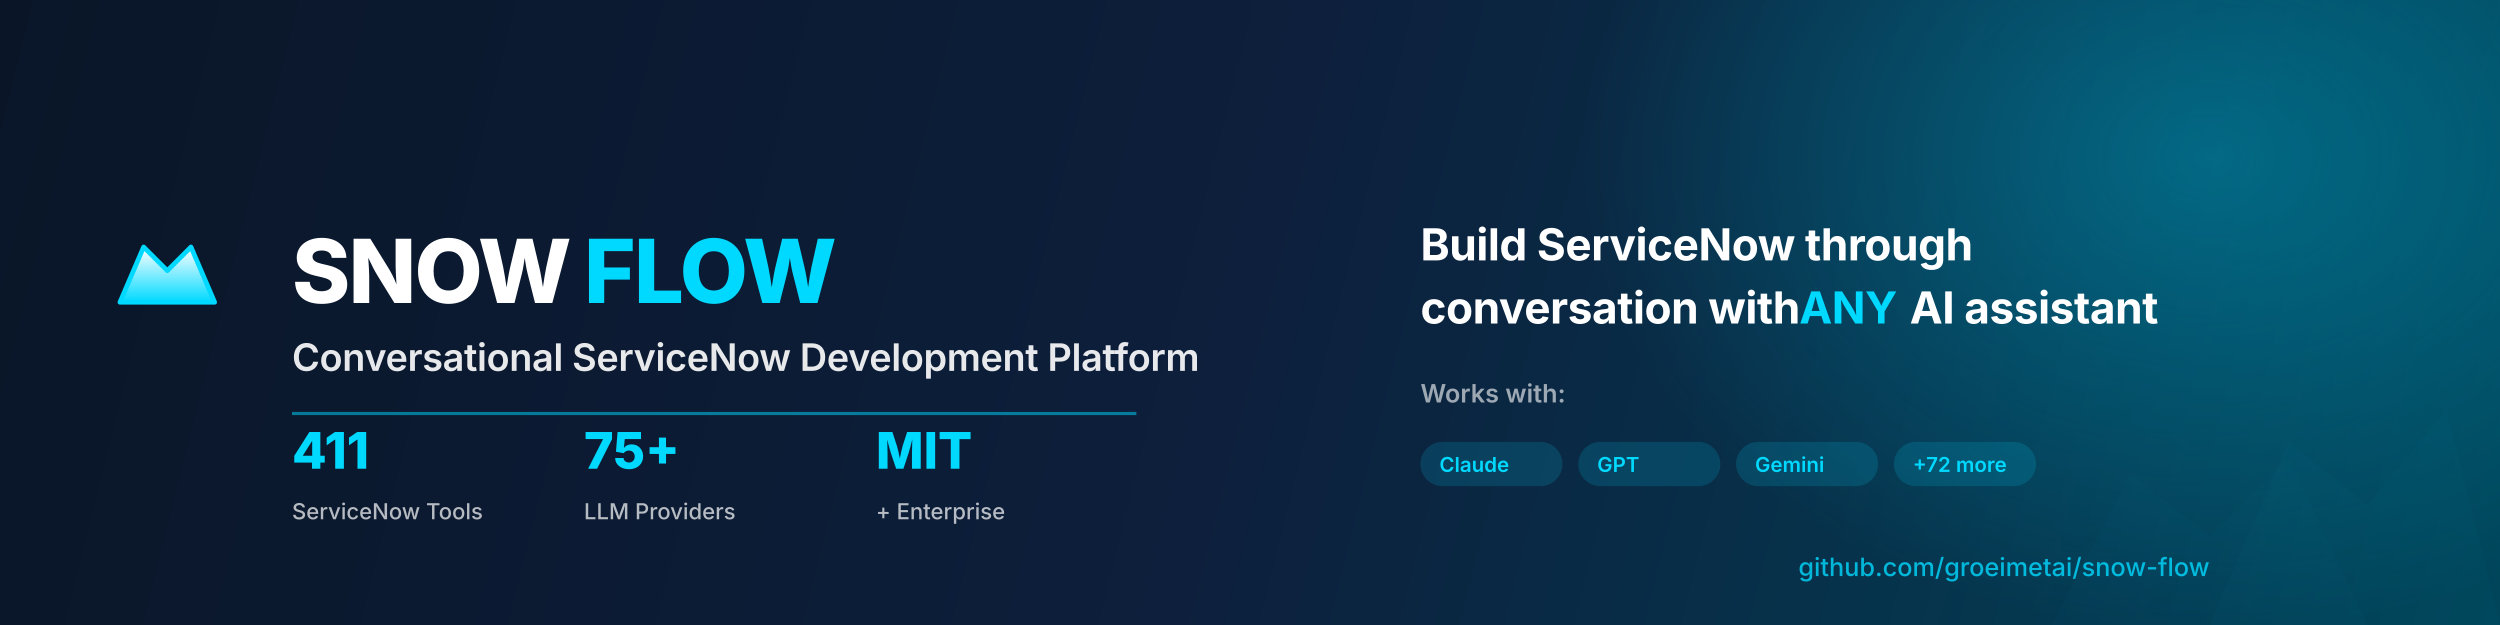
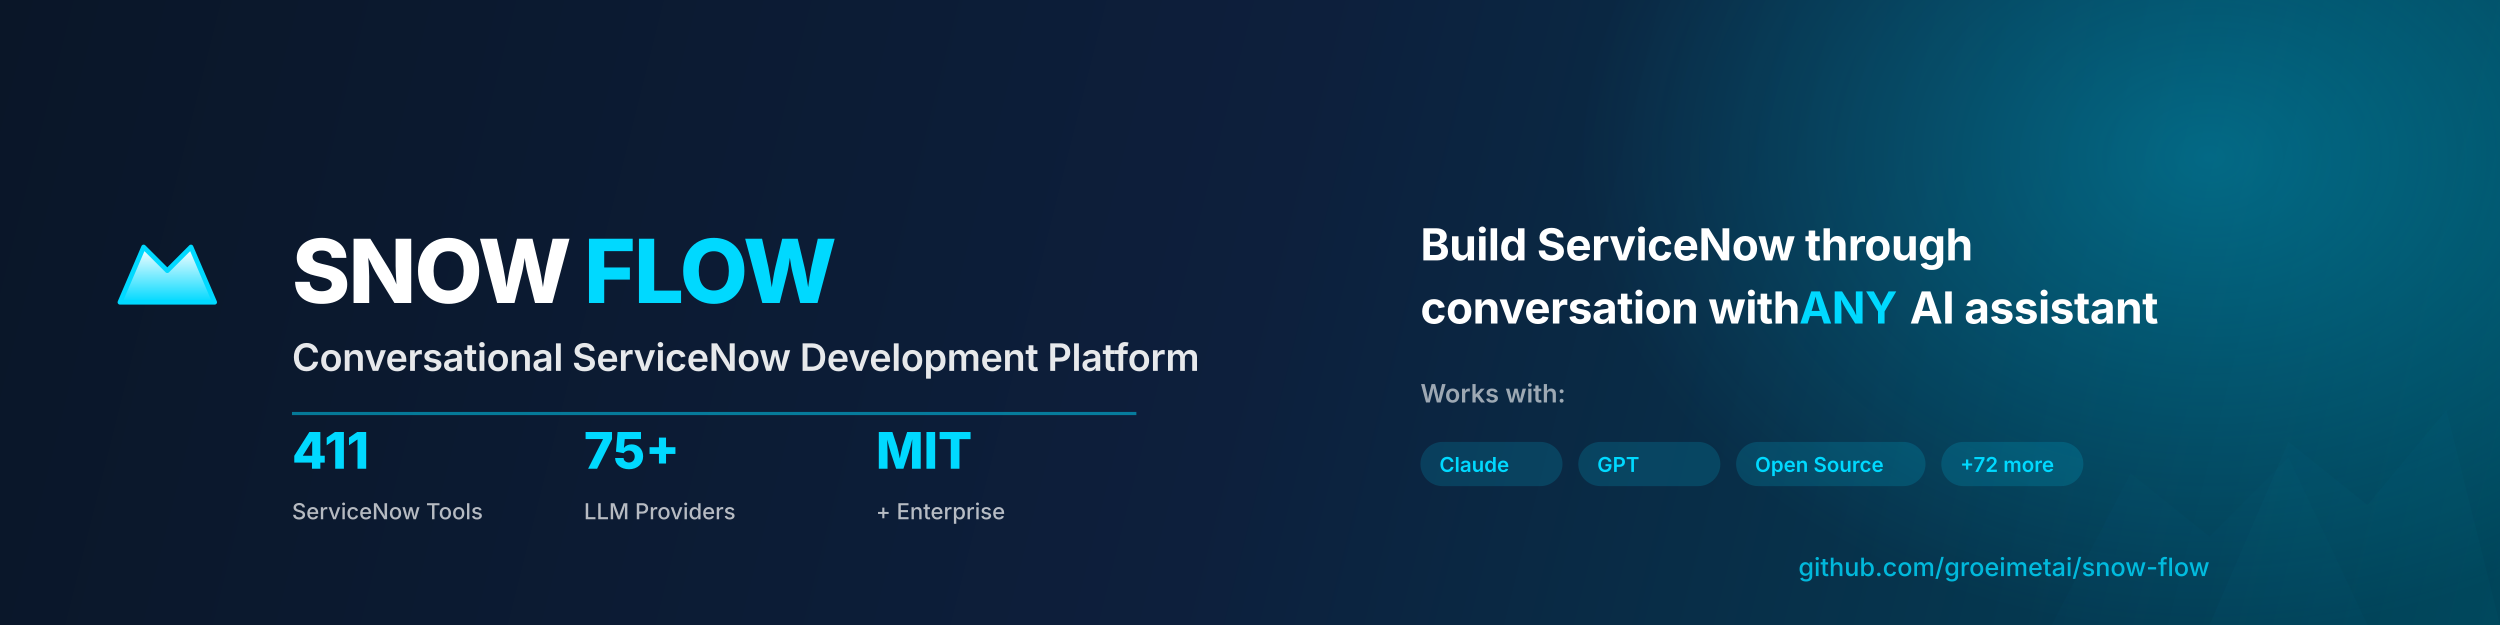
<svg xmlns="http://www.w3.org/2000/svg" viewBox="0 0 1584 396" fill="none">
  <defs>
    <linearGradient id="bg-gradient" x1="0" y1="0" x2="1584" y2="396" gradientUnits="userSpaceOnUse">
      <stop offset="0%" stop-color="#0A1628" />
      <stop offset="50%" stop-color="#0D1F3C" />
      <stop offset="100%" stop-color="#00455A" />
    </linearGradient>
    <linearGradient id="mountain-icon" x1="16" y1="9" x2="16" y2="23" gradientUnits="userSpaceOnUse">
      <stop offset="0%" stop-color="#FFFFFF" />
      <stop offset="100%" stop-color="#00D9FF" />
    </linearGradient>
    <radialGradient id="glow" cx="50%" cy="50%">
      <stop offset="0%" stop-color="#00D9FF" stop-opacity="0.3" />
      <stop offset="100%" stop-color="#00D9FF" stop-opacity="0" />
    </radialGradient>
    <linearGradient id="deco-mountain" x1="0" y1="0" x2="0" y2="1" gradientUnits="userSpaceOnUse">
      <stop offset="0%" stop-color="#00D9FF" stop-opacity="0.1" />
      <stop offset="100%" stop-color="#00D9FF" stop-opacity="0.05" />
    </linearGradient>
  </defs>
  <rect width="1584" height="396" fill="url(#bg-gradient)" />
  <ellipse cx="1400" cy="100" rx="400" ry="300" fill="url(#glow)" />
  <path d="M1400 396 L1450 280 L1500 320 L1550 260 L1584 396 Z" fill="url(#deco-mountain)" opacity="0.4" />
  <path d="M1300 396 L1350 300 L1400 340 L1450 290 L1500 396 Z" fill="url(#deco-mountain)" opacity="0.3" />
  <g transform="translate(66, 134) scale(2.5)">
    <path d="M4 23 L10 9 L16 15 L22 9 L28 23 Z" fill="url(#mountain-icon)" stroke="#00D9FF" stroke-width="1.2" stroke-linejoin="round" />
  </g>
  <g transform="translate(185, 192)">
    <text font-family="system-ui, -apple-system, 'SF Pro Display', sans-serif" font-size="56" font-weight="800" fill="#FFFFFF" letter-spacing="-0.02em">SNOW</text>
    <text x="185" font-family="system-ui, -apple-system, 'SF Pro Display', sans-serif" font-size="56" font-weight="800" fill="#00D9FF" letter-spacing="-0.02em">FLOW</text>
  </g>
  <text x="185" y="235" font-family="system-ui, -apple-system, 'SF Pro Display', sans-serif" font-size="24" font-weight="600" fill="#FFFFFF" opacity="0.9" letter-spacing="-0.01em">Conversational ServiceNow Development Platform</text>
  <line x1="185" y1="262" x2="720" y2="262" stroke="#00D9FF" stroke-width="2" opacity="0.5" />
  <g transform="translate(185, 297)">
    <text font-family="system-ui, -apple-system, 'SF Pro Display', sans-serif" font-size="32" font-weight="800" fill="#00D9FF">411</text>
    <text y="32" font-family="system-ui, -apple-system, 'SF Pro Display', sans-serif" font-size="14" font-weight="500" fill="#FFFFFF" opacity="0.7">ServiceNow Tools</text>
  </g>
  <g transform="translate(370, 297)">
    <text font-family="system-ui, -apple-system, 'SF Pro Display', sans-serif" font-size="32" font-weight="800" fill="#00D9FF">75+</text>
    <text y="32" font-family="system-ui, -apple-system, 'SF Pro Display', sans-serif" font-size="14" font-weight="500" fill="#FFFFFF" opacity="0.7">LLM Providers</text>
  </g>
  <g transform="translate(555, 297)">
    <text font-family="system-ui, -apple-system, 'SF Pro Display', sans-serif" font-size="32" font-weight="800" fill="#00D9FF">MIT</text>
    <text y="32" font-family="system-ui, -apple-system, 'SF Pro Display', sans-serif" font-size="14" font-weight="500" fill="#FFFFFF" opacity="0.7">+ Enterprise</text>
  </g>
  <g transform="translate(900, 165)">
    <text font-family="system-ui, -apple-system, 'SF Pro Display', sans-serif" font-size="28" font-weight="700" fill="#FFFFFF" letter-spacing="-0.01em">Build ServiceNow through</text>
    <text y="40" font-family="system-ui, -apple-system, 'SF Pro Display', sans-serif" font-size="28" font-weight="700" fill="#FFFFFF" letter-spacing="-0.01em">conversation with </text>
    <text y="40" x="240" font-family="system-ui, -apple-system, 'SF Pro Display', sans-serif" font-size="28" font-weight="700" fill="#00D9FF" letter-spacing="-0.01em">ANY</text>
    <text y="40" x="310" font-family="system-ui, -apple-system, 'SF Pro Display', sans-serif" font-size="28" font-weight="700" fill="#FFFFFF" letter-spacing="-0.01em"> AI assistant</text>
  </g>
  <g transform="translate(900, 255)">
    <text font-family="system-ui, -apple-system, 'SF Pro Display', sans-serif" font-size="16" font-weight="600" fill="#FFFFFF" opacity="0.6">Works with:</text>
    <g transform="translate(0, 25)">
      <rect width="90" height="28" rx="14" fill="#00D9FF" opacity="0.15" />
      <text x="12" y="19" font-family="system-ui, -apple-system, 'SF Pro Display', sans-serif" font-size="13" font-weight="600" fill="#00D9FF">Claude</text>
      <rect x="100" width="90" height="28" rx="14" fill="#00D9FF" opacity="0.15" />
      <text x="112" y="19" font-family="system-ui, -apple-system, 'SF Pro Display', sans-serif" font-size="13" font-weight="600" fill="#00D9FF">GPT</text>
-       <rect x="200" width="90" height="28" rx="14" fill="#00D9FF" opacity="0.15" />
-       <text x="212" y="19" font-family="system-ui, -apple-system, 'SF Pro Display', sans-serif" font-size="13" font-weight="600" fill="#00D9FF">Gemini</text>
-       <rect x="300" width="90" height="28" rx="14" fill="#00D9FF" opacity="0.15" />
-       <text x="312" y="19" font-family="system-ui, -apple-system, 'SF Pro Display', sans-serif" font-size="13" font-weight="600" fill="#00D9FF">+72 more</text>
+       <rect x="200" width="120" height="28" rx="14" fill="#00D9FF" opacity="0.15" />
+       <text x="212" y="19" font-family="system-ui, -apple-system, 'SF Pro Display', sans-serif" font-size="13" font-weight="600" fill="#00D9FF">Open Source</text>
+       <rect x="330" width="90" height="28" rx="14" fill="#00D9FF" opacity="0.15" />
+       <text x="342" y="19" font-family="system-ui, -apple-system, 'SF Pro Display', sans-serif" font-size="13" font-weight="600" fill="#00D9FF">+72 more</text>
    </g>
  </g>
  <text x="1400" y="365" font-family="system-ui, -apple-system, 'SF Pro Display', sans-serif" font-size="16" font-weight="500" fill="#00D9FF" opacity="0.8" text-anchor="end">github.com/groeimetai/snow-flow</text>
</svg>
